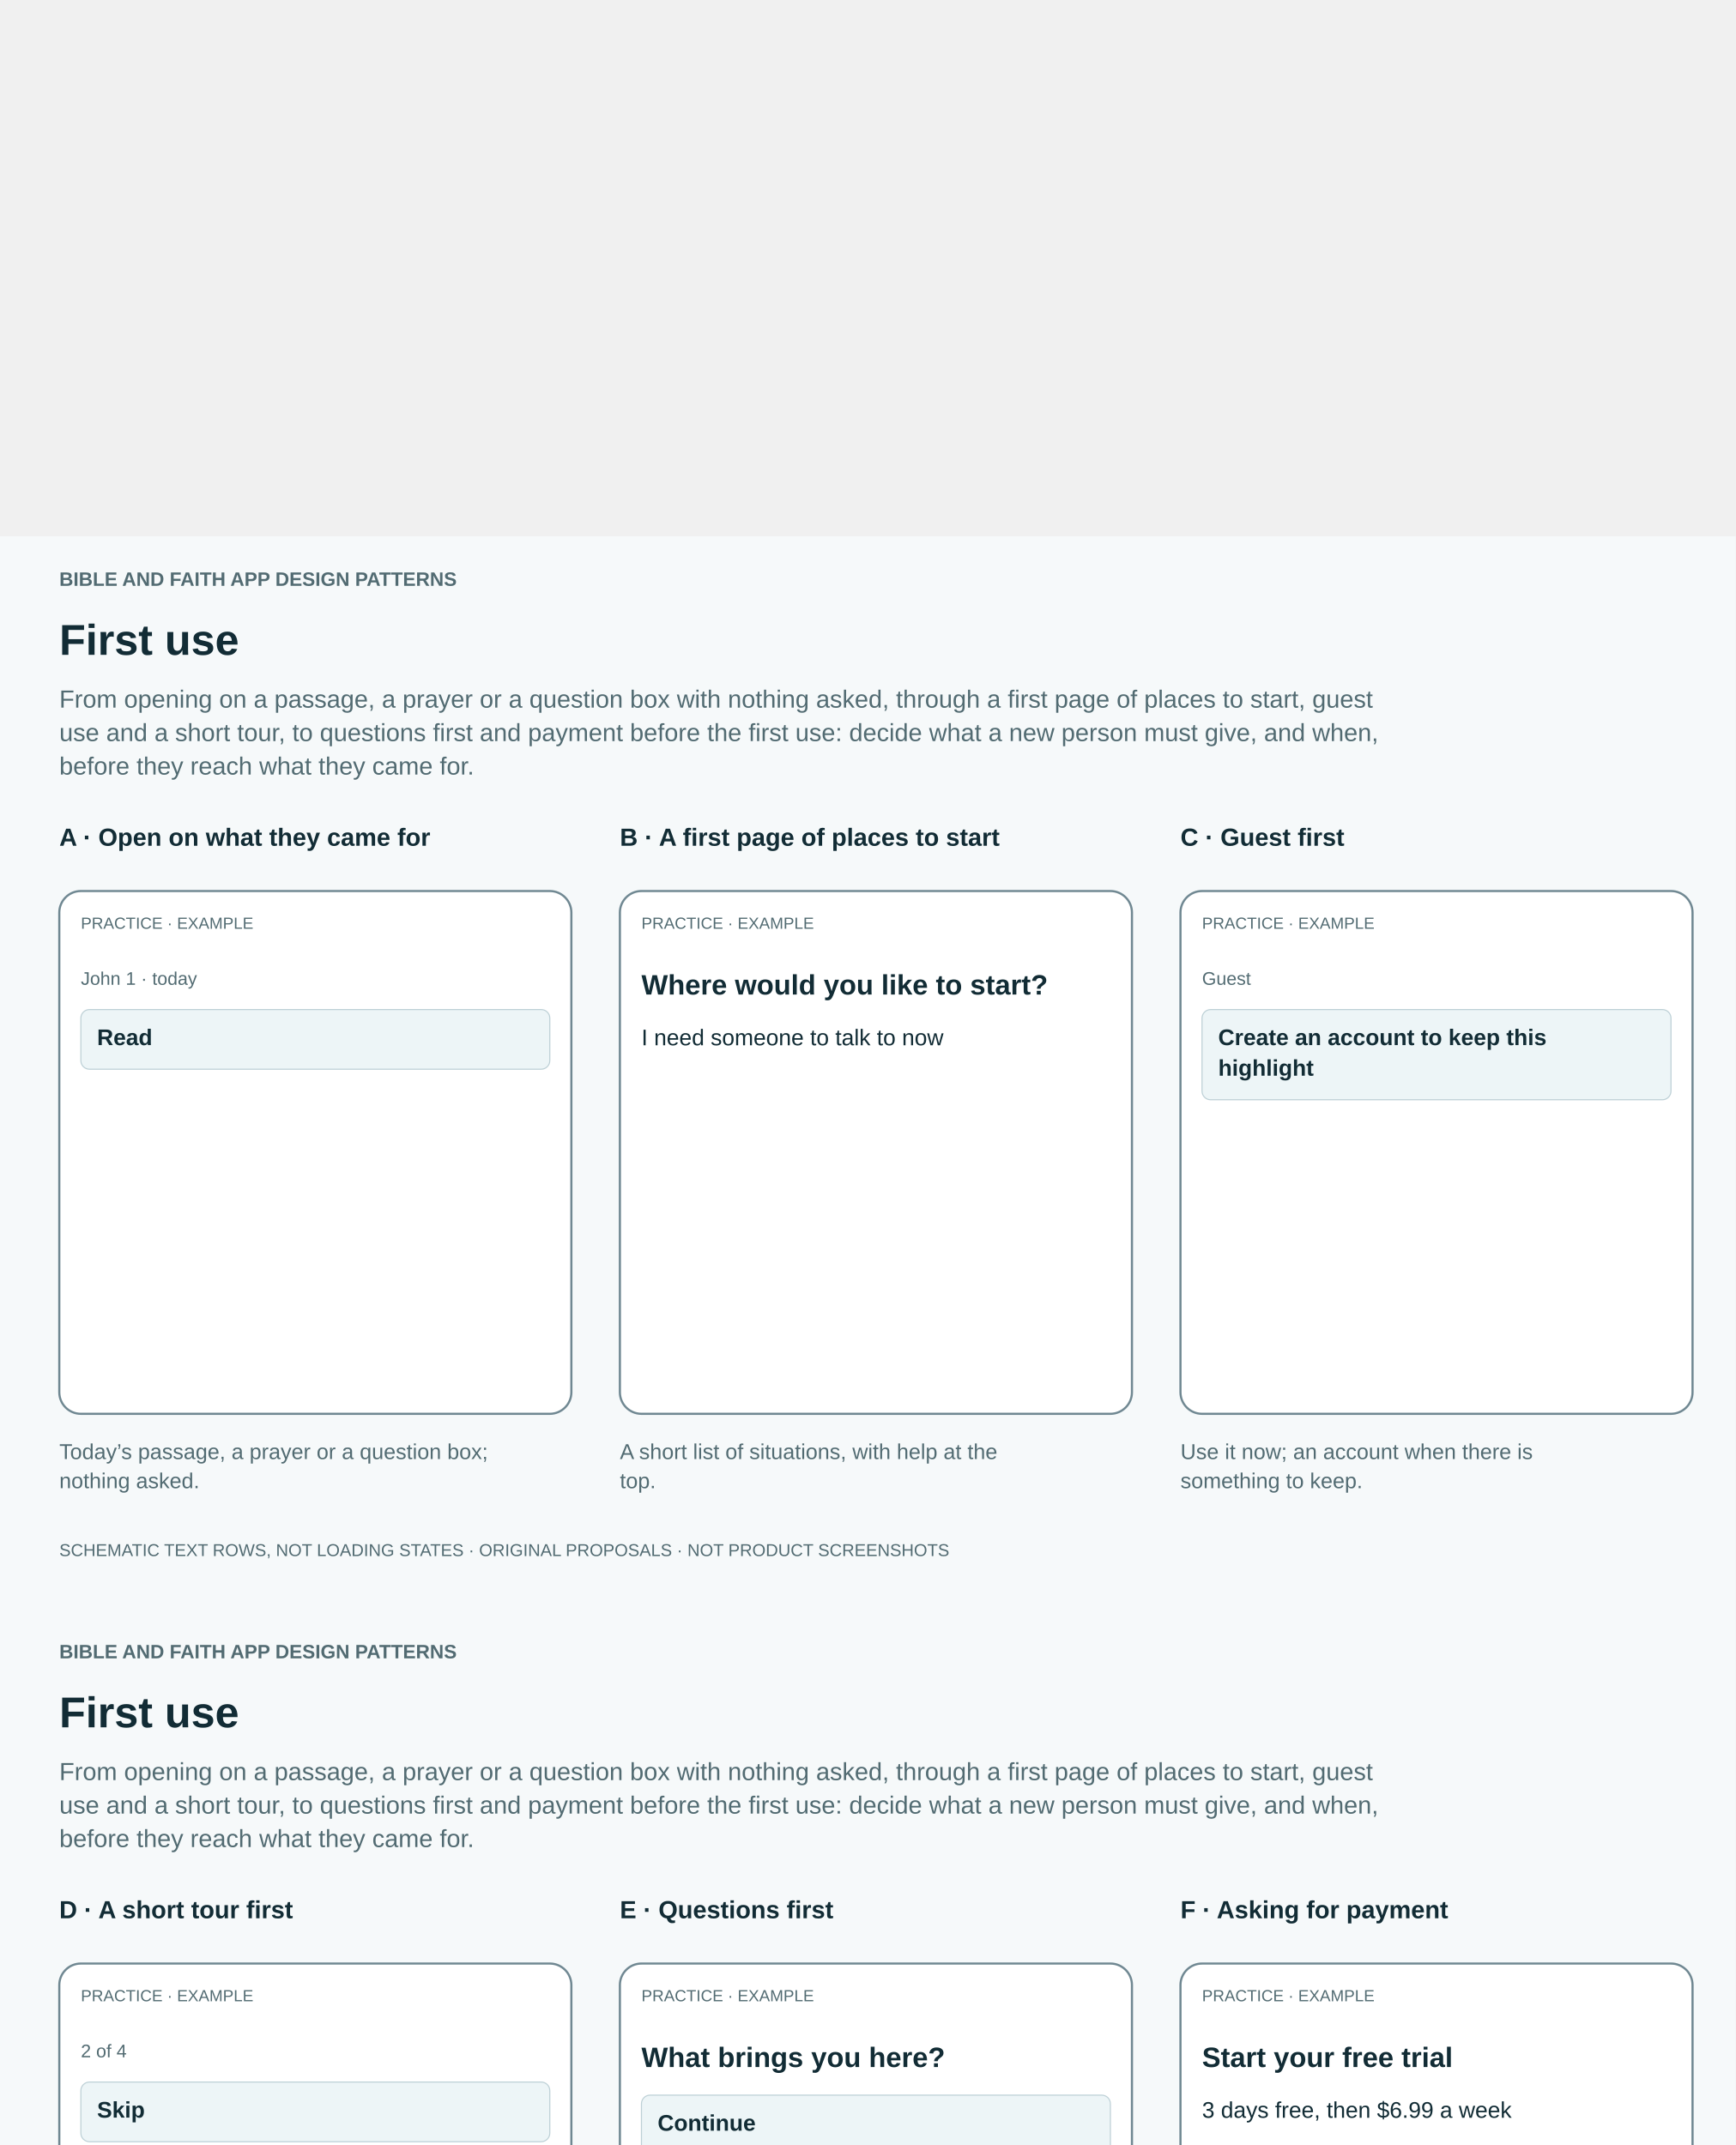
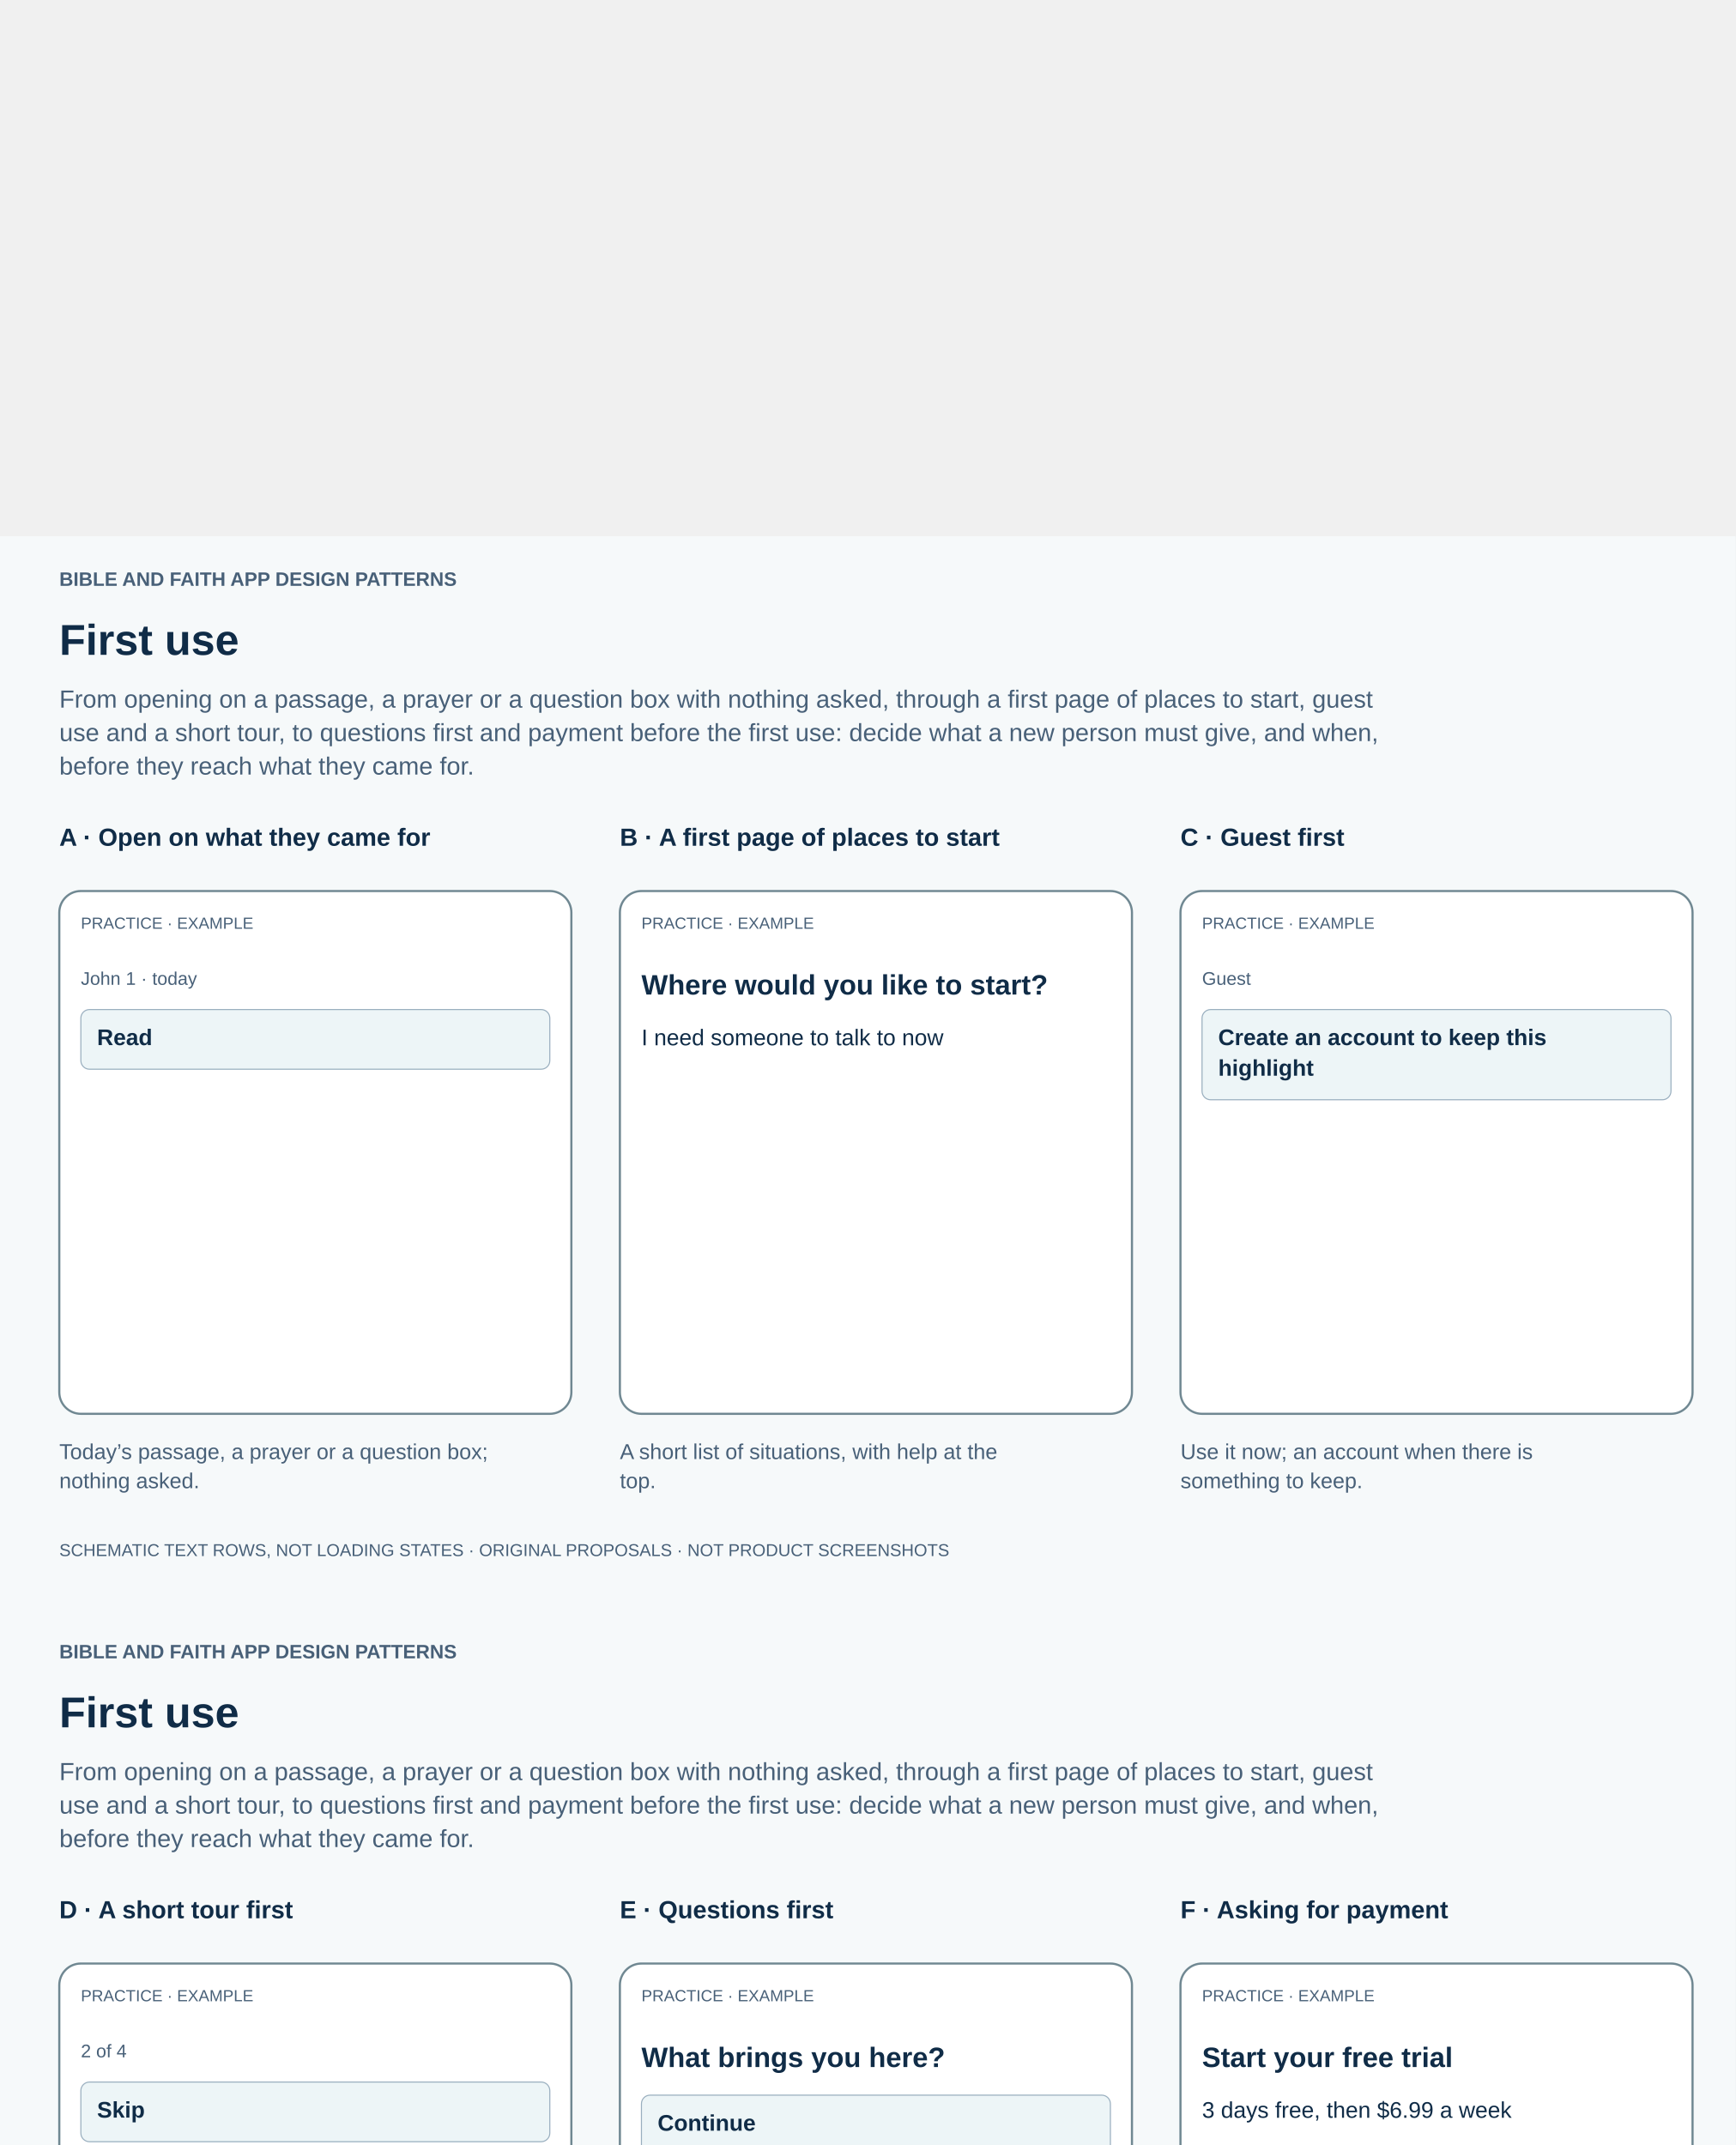
- <svg xmlns="http://www.w3.org/2000/svg" viewBox="0 0 1610 1990" role="img" aria-label="First use">
+ <svg xmlns="http://www.w3.org/2000/svg" viewBox="0 0 1610 1990" role="img" aria-label="First use" data-illustration-theme="light">
  <svg y="0" viewBox="0 0 1610 995" role="img" aria-labelledby="title-0 desc-0">
    <rect width="1610" height="995" fill="#f6f9fa" />
    <g font-family="Arial, sans-serif">
-       <text x="55" y="46" font-size="18" fill="#526b72" font-weight="700">BIBLE AND FAITH APP DESIGN PATTERNS</text>
-       <text x="55" y="110" font-size="40" fill="#122c35" font-weight="700">First use</text>
-       <text x="55" y="159.0" font-size="23" fill="#526b72">From opening on a passage, a prayer or a question box with nothing asked, through a first page of places to start, guest</text>
-       <text x="55" y="190.05" font-size="23" fill="#526b72">use and a short tour, to questions first and payment before the first use: decide what a new person must give, and when,</text>
-       <text x="55" y="221.1" font-size="23" fill="#526b72">before they reach what they came for.</text>
-       <rect x="55" y="329.15" width="475" height="485.0" rx="20" fill="#fff" stroke="#708892" stroke-width="2" />
-       <text x="55" y="287.15" font-size="23" fill="#122c35" font-weight="700">A · Open on what they came for</text>
-       <text x="75" y="364.15" font-size="15" fill="#526b72">PRACTICE · EXAMPLE</text>
-       <text x="75" y="416.15" font-size="17" fill="#526b72">John 1 · today</text>
-       <rect x="75" y="439.1" width="435" height="55.35" rx="8" fill="#edf5f7" stroke="#bdd0d6" />
-       <text x="90" y="472.1" font-size="21" fill="#122c35" font-weight="700">Read</text>
-       <rect x="575" y="329.15" width="475" height="485.0" rx="20" fill="#fff" stroke="#708892" stroke-width="2" />
-       <text x="575" y="287.15" font-size="23" fill="#122c35" font-weight="700">B · A first page of places to start</text>
-       <text x="595" y="364.15" font-size="15" fill="#526b72">PRACTICE · EXAMPLE</text>
-       <text x="595" y="425.15" font-size="26" fill="#122c35" font-weight="700">Where would you like to start?</text>
-       <text x="595" y="472.25" font-size="21" fill="#122c35">I need someone to talk to now</text>
-       <rect x="1095" y="329.15" width="475" height="485.0" rx="20" fill="#fff" stroke="#708892" stroke-width="2" />
-       <text x="1095" y="287.15" font-size="23" fill="#122c35" font-weight="700">C · Guest first</text>
-       <text x="1115" y="364.15" font-size="15" fill="#526b72">PRACTICE · EXAMPLE</text>
-       <text x="1115" y="416.15" font-size="17" fill="#526b72">Guest</text>
-       <rect x="1115" y="439.1" width="435" height="83.7" rx="8" fill="#edf5f7" stroke="#bdd0d6" />
-       <text x="1130" y="472.1" font-size="21" fill="#122c35" font-weight="700">Create an account to keep this</text>
-       <text x="1130" y="500.45" font-size="21" fill="#122c35" font-weight="700">highlight</text>
-       <text x="55" y="856.15" font-size="20" fill="#526b72">Today’s passage, a prayer or a question box;</text>
-       <text x="55" y="883.15" font-size="20" fill="#526b72">nothing asked.</text>
-       <text x="575" y="856.15" font-size="20" fill="#526b72">A short list of situations, with help at the</text>
-       <text x="575" y="883.15" font-size="20" fill="#526b72">top.</text>
-       <text x="1095" y="856.15" font-size="20" fill="#526b72">Use it now; an account when there is</text>
-       <text x="1095" y="883.15" font-size="20" fill="#526b72">something to keep.</text>
-       <text x="55" y="946.15" font-size="16" fill="#526b72">SCHEMATIC TEXT ROWS, NOT LOADING STATES · ORIGINAL PROPOSALS · NOT PRODUCT SCREENSHOTS</text>
+       <text x="55" y="46" font-size="18" fill="#486078" font-weight="700">BIBLE AND FAITH APP DESIGN PATTERNS</text>
+       <text x="55" y="110" font-size="40" fill="#102c47" font-weight="700">First use</text>
+       <text x="55" y="159.0" font-size="23" fill="#486078">From opening on a passage, a prayer or a question box with nothing asked, through a first page of places to start, guest</text>
+       <text x="55" y="190.05" font-size="23" fill="#486078">use and a short tour, to questions first and payment before the first use: decide what a new person must give, and when,</text>
+       <text x="55" y="221.1" font-size="23" fill="#486078">before they reach what they came for.</text>
+       <rect x="55" y="329.15" width="475" height="485.0" rx="20" fill="#ffffff" stroke="#708892" stroke-width="2" />
+       <text x="55" y="287.15" font-size="23" fill="#102c47" font-weight="700">A · Open on what they came for</text>
+       <text x="75" y="364.15" font-size="15" fill="#486078">PRACTICE · EXAMPLE</text>
+       <text x="75" y="416.15" font-size="17" fill="#486078">John 1 · today</text>
+       <rect x="75" y="439.1" width="435" height="55.35" rx="8" fill="#edf5f7" stroke="#9aafbf" />
+       <text x="90" y="472.1" font-size="21" fill="#102c47" font-weight="700">Read</text>
+       <rect x="575" y="329.15" width="475" height="485.0" rx="20" fill="#ffffff" stroke="#708892" stroke-width="2" />
+       <text x="575" y="287.15" font-size="23" fill="#102c47" font-weight="700">B · A first page of places to start</text>
+       <text x="595" y="364.15" font-size="15" fill="#486078">PRACTICE · EXAMPLE</text>
+       <text x="595" y="425.15" font-size="26" fill="#102c47" font-weight="700">Where would you like to start?</text>
+       <text x="595" y="472.25" font-size="21" fill="#102c47">I need someone to talk to now</text>
+       <rect x="1095" y="329.15" width="475" height="485.0" rx="20" fill="#ffffff" stroke="#708892" stroke-width="2" />
+       <text x="1095" y="287.15" font-size="23" fill="#102c47" font-weight="700">C · Guest first</text>
+       <text x="1115" y="364.15" font-size="15" fill="#486078">PRACTICE · EXAMPLE</text>
+       <text x="1115" y="416.15" font-size="17" fill="#486078">Guest</text>
+       <rect x="1115" y="439.1" width="435" height="83.7" rx="8" fill="#edf5f7" stroke="#9aafbf" />
+       <text x="1130" y="472.1" font-size="21" fill="#102c47" font-weight="700">Create an account to keep this</text>
+       <text x="1130" y="500.45" font-size="21" fill="#102c47" font-weight="700">highlight</text>
+       <text x="55" y="856.15" font-size="20" fill="#486078">Today’s passage, a prayer or a question box;</text>
+       <text x="55" y="883.15" font-size="20" fill="#486078">nothing asked.</text>
+       <text x="575" y="856.15" font-size="20" fill="#486078">A short list of situations, with help at the</text>
+       <text x="575" y="883.15" font-size="20" fill="#486078">top.</text>
+       <text x="1095" y="856.15" font-size="20" fill="#486078">Use it now; an account when there is</text>
+       <text x="1095" y="883.15" font-size="20" fill="#486078">something to keep.</text>
+       <text x="55" y="946.15" font-size="16" fill="#486078">SCHEMATIC TEXT ROWS, NOT LOADING STATES · ORIGINAL PROPOSALS · NOT PRODUCT SCREENSHOTS</text>
    </g>
  </svg>
  <svg y="995" viewBox="0 0 1610 995" role="img" aria-labelledby="title-3 desc-3">
    <rect width="1610" height="995" fill="#f6f9fa" />
    <g font-family="Arial, sans-serif">
-       <text x="55" y="46" font-size="18" fill="#526b72" font-weight="700">BIBLE AND FAITH APP DESIGN PATTERNS</text>
-       <text x="55" y="110" font-size="40" fill="#122c35" font-weight="700">First use</text>
-       <text x="55" y="159.0" font-size="23" fill="#526b72">From opening on a passage, a prayer or a question box with nothing asked, through a first page of places to start, guest</text>
-       <text x="55" y="190.05" font-size="23" fill="#526b72">use and a short tour, to questions first and payment before the first use: decide what a new person must give, and when,</text>
-       <text x="55" y="221.1" font-size="23" fill="#526b72">before they reach what they came for.</text>
-       <rect x="55" y="329.15" width="475" height="485.0" rx="20" fill="#fff" stroke="#708892" stroke-width="2" />
-       <text x="55" y="287.15" font-size="23" fill="#122c35" font-weight="700">D · A short tour first</text>
-       <text x="75" y="364.15" font-size="15" fill="#526b72">PRACTICE · EXAMPLE</text>
-       <text x="75" y="416.15" font-size="17" fill="#526b72">2 of 4</text>
-       <rect x="75" y="439.1" width="435" height="55.35" rx="8" fill="#edf5f7" stroke="#bdd0d6" />
-       <text x="90" y="472.1" font-size="21" fill="#122c35" font-weight="700">Skip</text>
-       <rect x="575" y="329.15" width="475" height="485.0" rx="20" fill="#fff" stroke="#708892" stroke-width="2" />
-       <text x="575" y="287.15" font-size="23" fill="#122c35" font-weight="700">E · Questions first</text>
-       <text x="595" y="364.15" font-size="15" fill="#526b72">PRACTICE · EXAMPLE</text>
-       <text x="595" y="425.15" font-size="26" fill="#122c35" font-weight="700">What brings you here?</text>
-       <rect x="595" y="451.25" width="435" height="55.35" rx="8" fill="#edf5f7" stroke="#bdd0d6" />
-       <text x="610" y="484.25" font-size="21" fill="#122c35" font-weight="700">Continue</text>
-       <rect x="1095" y="329.15" width="475" height="485.0" rx="20" fill="#fff" stroke="#708892" stroke-width="2" />
-       <text x="1095" y="287.15" font-size="23" fill="#122c35" font-weight="700">F · Asking for payment</text>
-       <text x="1115" y="364.15" font-size="15" fill="#526b72">PRACTICE · EXAMPLE</text>
-       <text x="1115" y="425.15" font-size="26" fill="#122c35" font-weight="700">Start your free trial</text>
-       <text x="1115" y="472.25" font-size="21" fill="#122c35">3 days free, then $6.99 a week</text>
-       <text x="55" y="856.15" font-size="20" fill="#526b72">A few skippable slides before the first use.</text>
-       <text x="575" y="856.15" font-size="20" fill="#526b72">Goals, age and familiarity before any</text>
-       <text x="575" y="883.15" font-size="20" fill="#526b72">content.</text>
-       <text x="1095" y="856.15" font-size="20" fill="#526b72">Before the first use it is a gate; after, it</text>
-       <text x="1095" y="883.15" font-size="20" fill="#526b72">can be honest.</text>
-       <text x="55" y="946.15" font-size="16" fill="#526b72">SCHEMATIC TEXT ROWS, NOT LOADING STATES · ORIGINAL PROPOSALS · NOT PRODUCT SCREENSHOTS</text>
+       <text x="55" y="46" font-size="18" fill="#486078" font-weight="700">BIBLE AND FAITH APP DESIGN PATTERNS</text>
+       <text x="55" y="110" font-size="40" fill="#102c47" font-weight="700">First use</text>
+       <text x="55" y="159.0" font-size="23" fill="#486078">From opening on a passage, a prayer or a question box with nothing asked, through a first page of places to start, guest</text>
+       <text x="55" y="190.05" font-size="23" fill="#486078">use and a short tour, to questions first and payment before the first use: decide what a new person must give, and when,</text>
+       <text x="55" y="221.1" font-size="23" fill="#486078">before they reach what they came for.</text>
+       <rect x="55" y="329.15" width="475" height="485.0" rx="20" fill="#ffffff" stroke="#708892" stroke-width="2" />
+       <text x="55" y="287.15" font-size="23" fill="#102c47" font-weight="700">D · A short tour first</text>
+       <text x="75" y="364.15" font-size="15" fill="#486078">PRACTICE · EXAMPLE</text>
+       <text x="75" y="416.15" font-size="17" fill="#486078">2 of 4</text>
+       <rect x="75" y="439.1" width="435" height="55.35" rx="8" fill="#edf5f7" stroke="#9aafbf" />
+       <text x="90" y="472.1" font-size="21" fill="#102c47" font-weight="700">Skip</text>
+       <rect x="575" y="329.15" width="475" height="485.0" rx="20" fill="#ffffff" stroke="#708892" stroke-width="2" />
+       <text x="575" y="287.15" font-size="23" fill="#102c47" font-weight="700">E · Questions first</text>
+       <text x="595" y="364.15" font-size="15" fill="#486078">PRACTICE · EXAMPLE</text>
+       <text x="595" y="425.15" font-size="26" fill="#102c47" font-weight="700">What brings you here?</text>
+       <rect x="595" y="451.25" width="435" height="55.35" rx="8" fill="#edf5f7" stroke="#9aafbf" />
+       <text x="610" y="484.25" font-size="21" fill="#102c47" font-weight="700">Continue</text>
+       <rect x="1095" y="329.15" width="475" height="485.0" rx="20" fill="#ffffff" stroke="#708892" stroke-width="2" />
+       <text x="1095" y="287.15" font-size="23" fill="#102c47" font-weight="700">F · Asking for payment</text>
+       <text x="1115" y="364.15" font-size="15" fill="#486078">PRACTICE · EXAMPLE</text>
+       <text x="1115" y="425.15" font-size="26" fill="#102c47" font-weight="700">Start your free trial</text>
+       <text x="1115" y="472.25" font-size="21" fill="#102c47">3 days free, then $6.99 a week</text>
+       <text x="55" y="856.15" font-size="20" fill="#486078">A few skippable slides before the first use.</text>
+       <text x="575" y="856.15" font-size="20" fill="#486078">Goals, age and familiarity before any</text>
+       <text x="575" y="883.15" font-size="20" fill="#486078">content.</text>
+       <text x="1095" y="856.15" font-size="20" fill="#486078">Before the first use it is a gate; after, it</text>
+       <text x="1095" y="883.15" font-size="20" fill="#486078">can be honest.</text>
+       <text x="55" y="946.15" font-size="16" fill="#486078">SCHEMATIC TEXT ROWS, NOT LOADING STATES · ORIGINAL PROPOSALS · NOT PRODUCT SCREENSHOTS</text>
    </g>
  </svg>
</svg>
